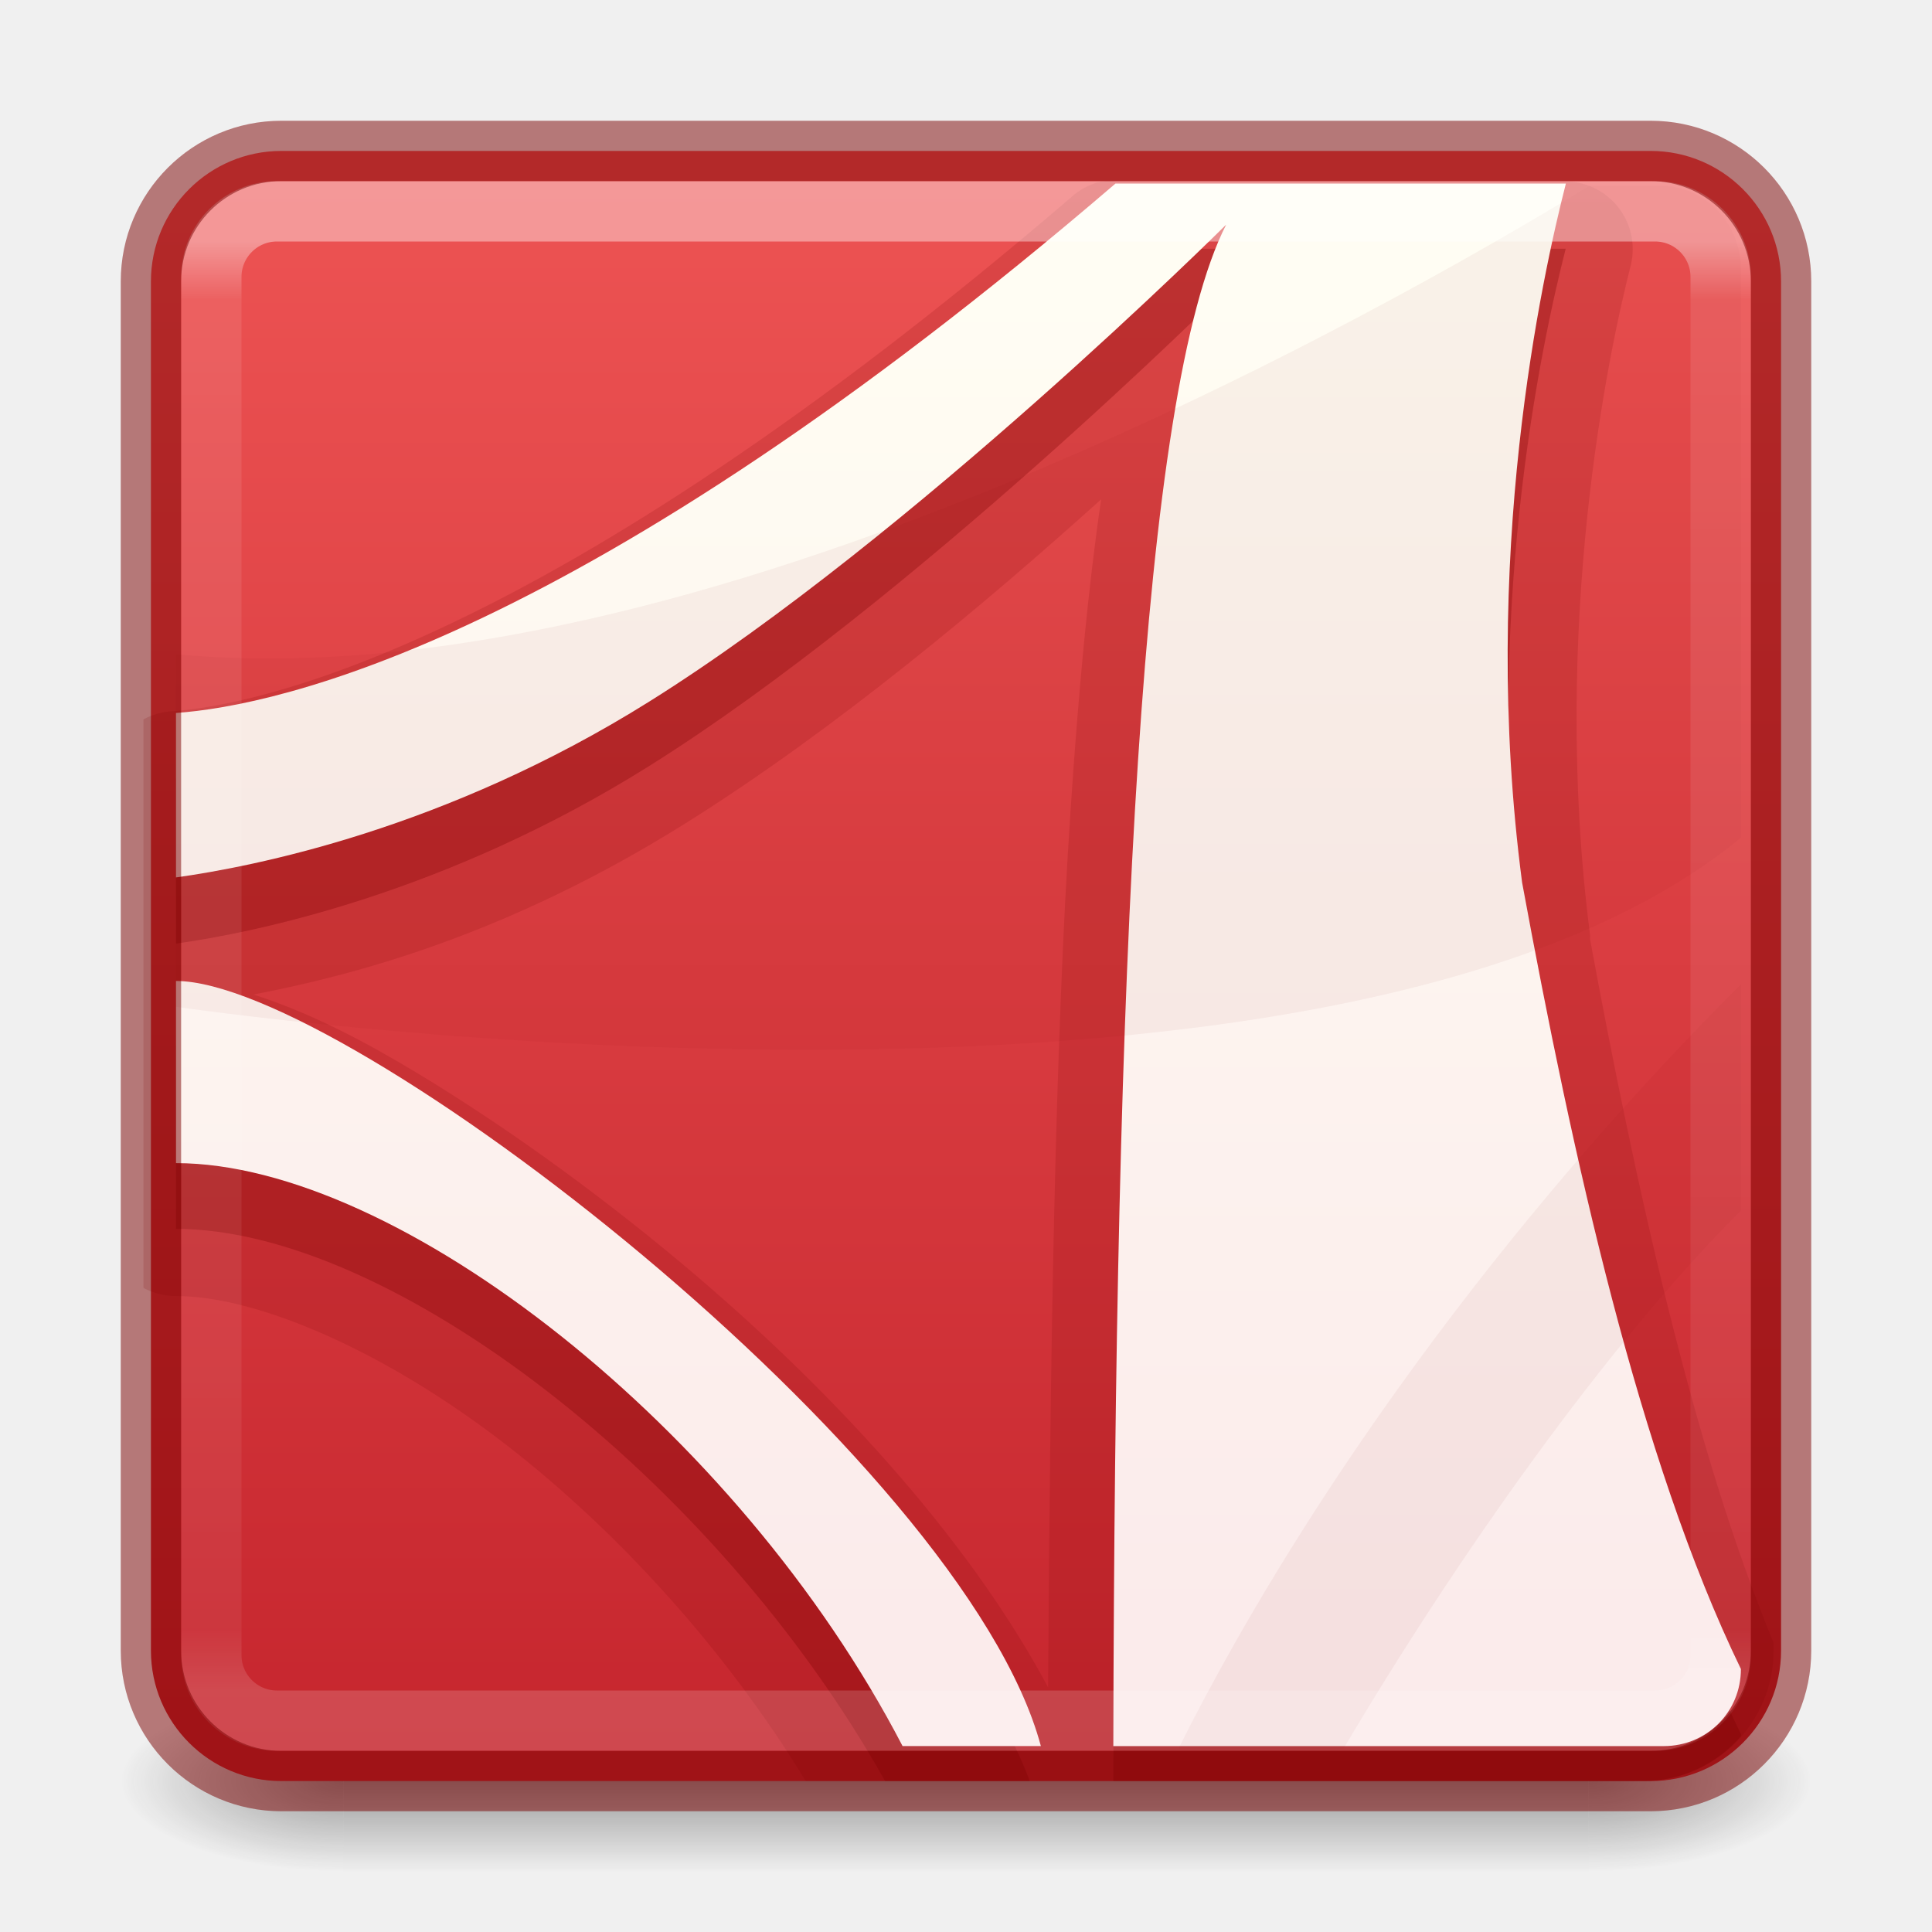
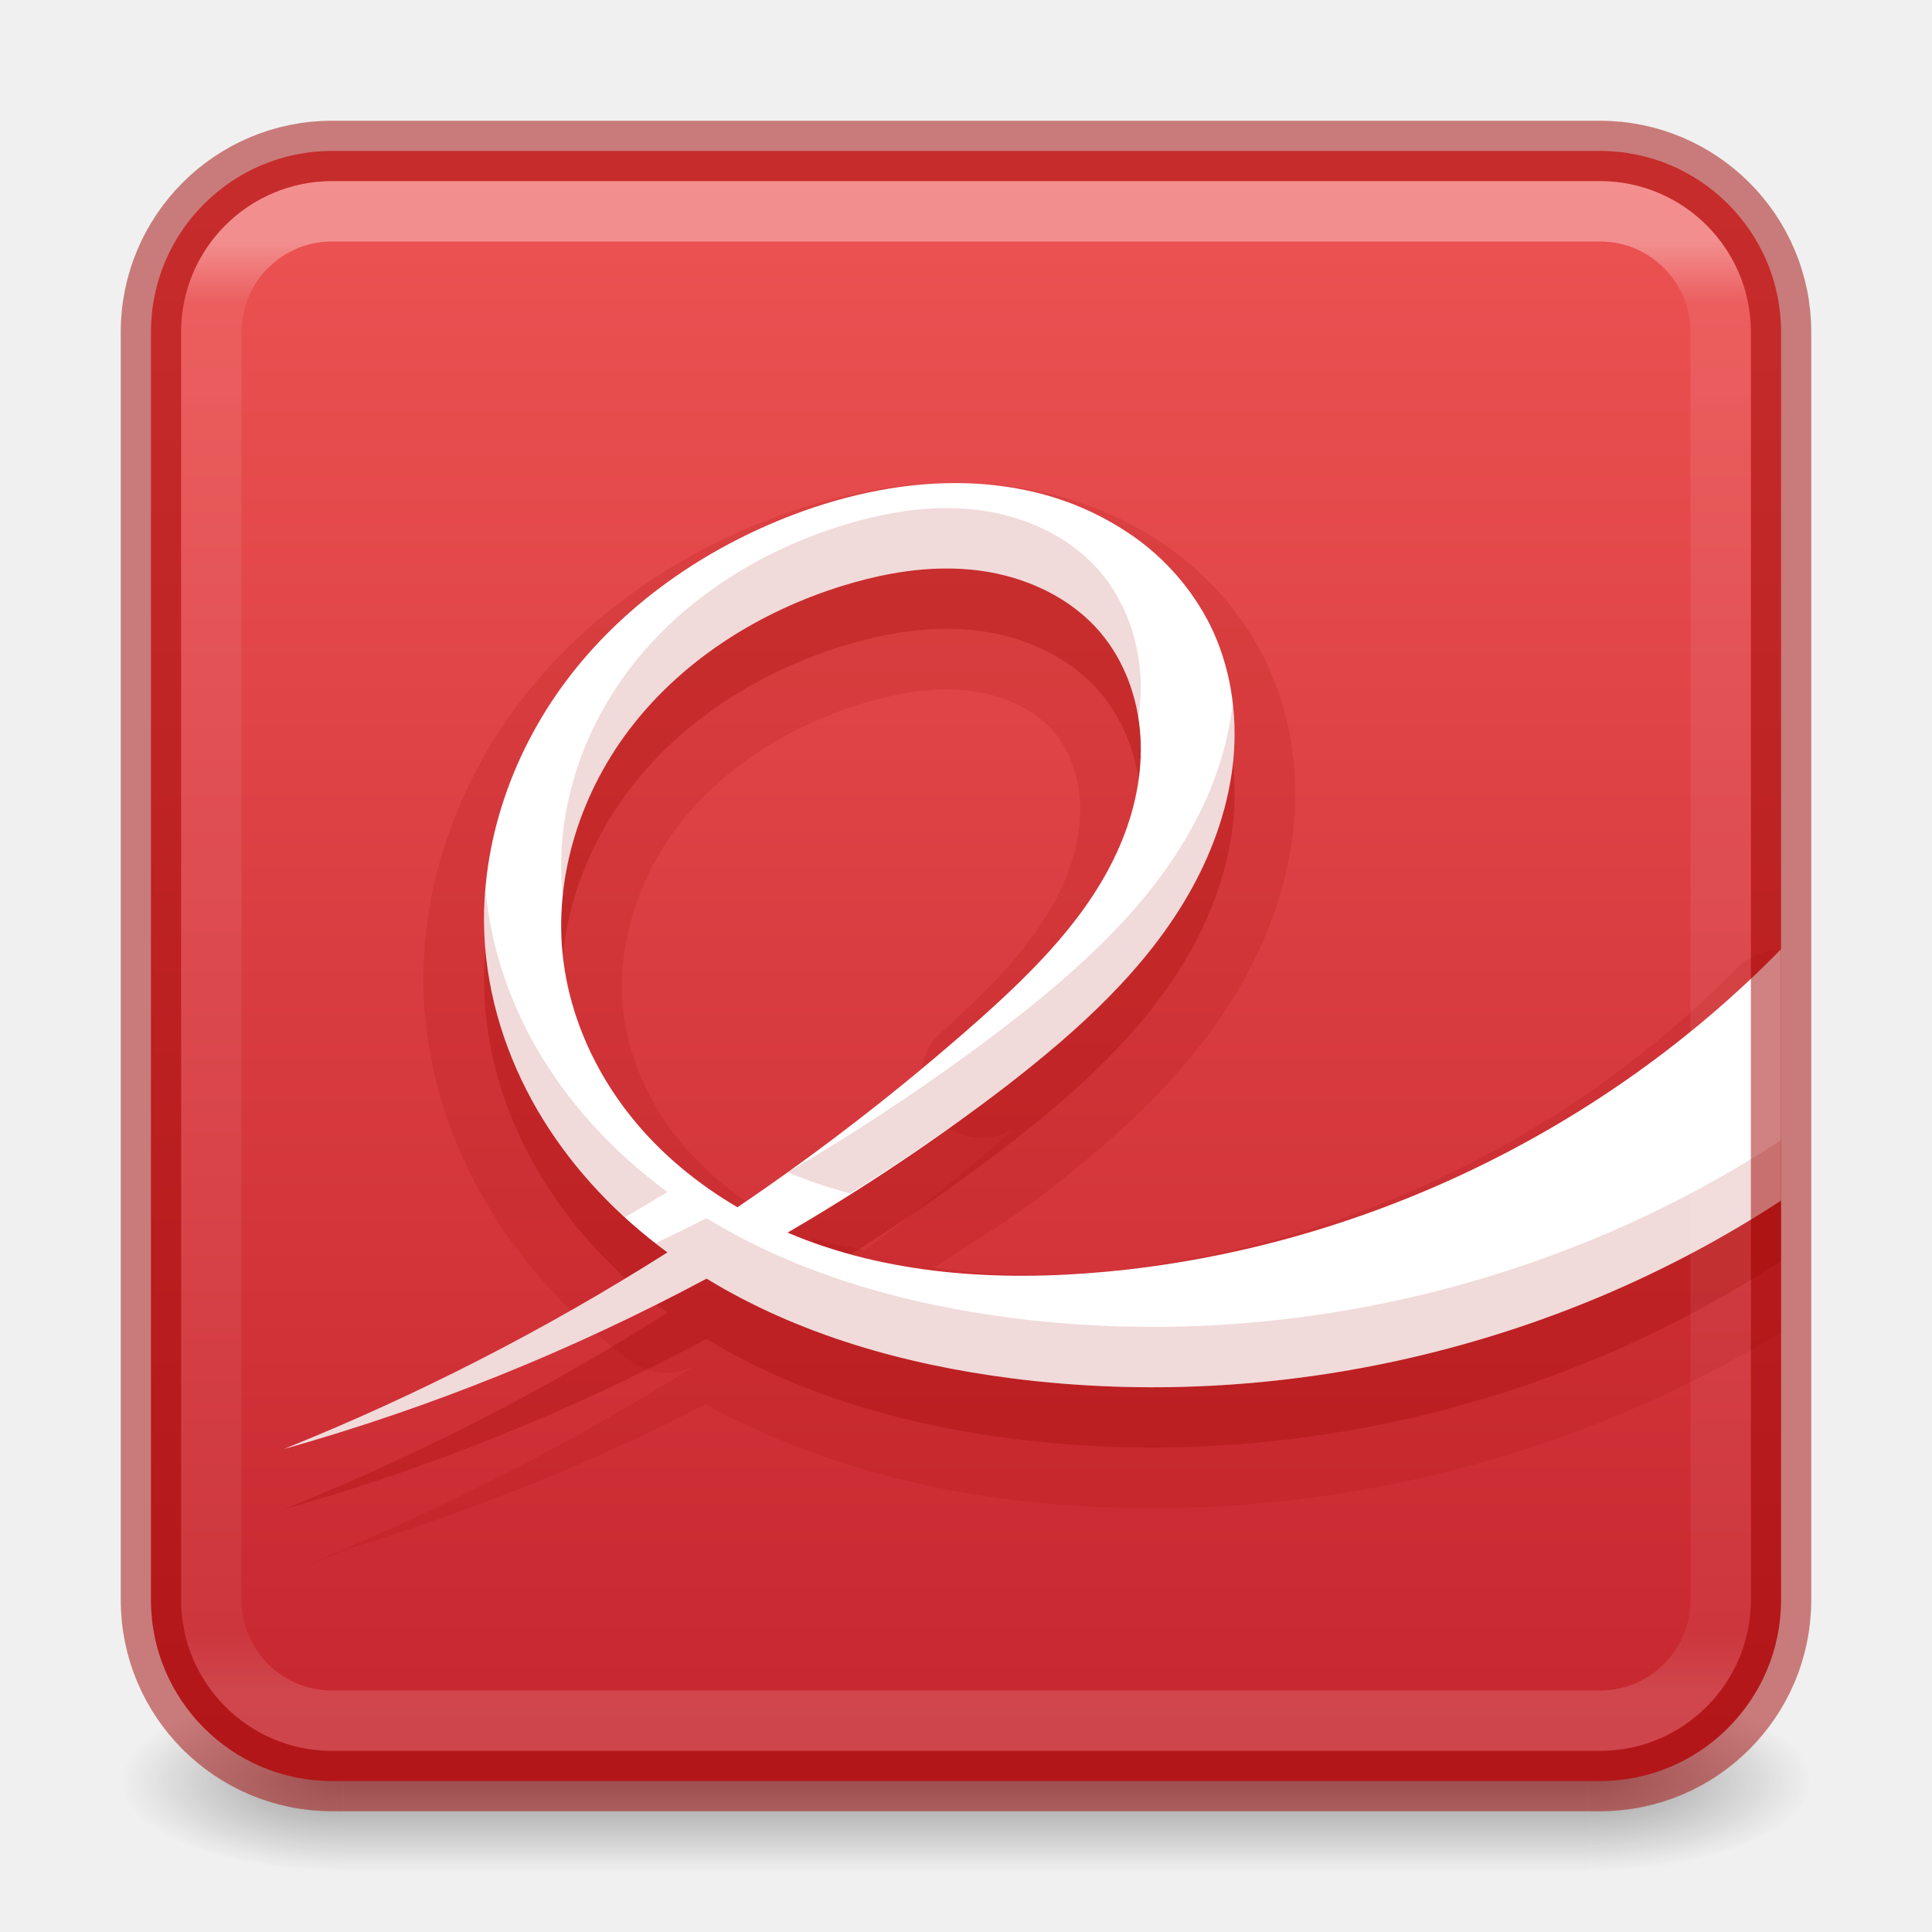
- <svg xmlns="http://www.w3.org/2000/svg" xmlns:xlink="http://www.w3.org/1999/xlink" version="1.1" width="32" height="32" id="svg6358">
-   <defs id="defs6360">
-     <linearGradient id="linearGradient858">
-       <stop style="stop-color:#ed5353;stop-opacity:1" offset="0" id="stop854" />
-       <stop style="stop-color:#c6262e;stop-opacity:1" offset="1" id="stop856" />
+ <svg xmlns="http://www.w3.org/2000/svg" xmlns:xlink="http://www.w3.org/1999/xlink" version="1.1" width="32" height="32" id="svg6860">
+   <defs id="defs6862">
+     <linearGradient x1="24" y1="6.24" x2="24" y2="41.76" id="linearGradient4161" xlink:href="#linearGradient3924-0" gradientUnits="userSpaceOnUse" gradientTransform="matrix(0.6756757,0,0,0.6756757,-0.216217,-0.2162063)" />
+     <linearGradient id="linearGradient3924-0">
+       <stop id="stop3926-6" style="stop-color:#ffffff;stop-opacity:1" offset="0" />
+       <stop id="stop3928-3" style="stop-color:#ffffff;stop-opacity:0.235" offset="0.042" />
+       <stop id="stop3930-2" style="stop-color:#ffffff;stop-opacity:0.157" offset="0.958" />
+       <stop id="stop3932-62" style="stop-color:#ffffff;stop-opacity:0.392" offset="1" />
    </linearGradient>
-     <linearGradient x1="24" y1="6.24" x2="24" y2="41.76" id="linearGradient4140" xlink:href="#linearGradient3924-33" gradientUnits="userSpaceOnUse" gradientTransform="matrix(0.6756757,0,0,0.6756757,-0.2162176,-0.2162061)" />
-     <linearGradient id="linearGradient3924-33">
-       <stop id="stop3926-0" style="stop-color:#ffffff;stop-opacity:1" offset="0" />
-       <stop id="stop3928-5" style="stop-color:#ffffff;stop-opacity:0.235" offset="0.04" />
-       <stop id="stop3930-2" style="stop-color:#ffffff;stop-opacity:0.157" offset="0.958" />
-       <stop id="stop3932-5" style="stop-color:#ffffff;stop-opacity:0.392" offset="1" />
+     <radialGradient cx="4.993" cy="43.5" r="2.5" fx="4.993" fy="43.5" id="radialGradient2976" xlink:href="#linearGradient3688-166-749-6" gradientUnits="userSpaceOnUse" gradientTransform="matrix(2.003784,0,0,1.4,27.98813,-17.4)" />
+     <linearGradient id="linearGradient3688-166-749-6">
+       <stop id="stop2883-8" style="stop-color:#181818;stop-opacity:1" offset="0" />
+       <stop id="stop2885-3" style="stop-color:#181818;stop-opacity:0" offset="1" />
    </linearGradient>
-     <linearGradient x1="167.983" y1="8.508" x2="167.983" y2="54.78" id="linearGradient4974-4" xlink:href="#linearGradient5803-2-7" gradientUnits="userSpaceOnUse" gradientTransform="matrix(0.48,0,0,0.48,-27.32502,0.6400032)" />
-     <linearGradient id="linearGradient5803-2-7">
-       <stop id="stop5805-3-6" style="stop-color:#fffdf3;stop-opacity:1" offset="0" />
-       <stop id="stop5807-0-0" style="stop-color:#fbebeb;stop-opacity:1" offset="1" />
+     <radialGradient cx="4.993" cy="43.5" r="2.5" fx="4.993" fy="43.5" id="radialGradient2978" xlink:href="#linearGradient3688-464-309-7" gradientUnits="userSpaceOnUse" gradientTransform="matrix(2.003784,0,0,1.4,-20.01187,-104.4)" />
+     <linearGradient id="linearGradient3688-464-309-7">
+       <stop id="stop2889-0" style="stop-color:#181818;stop-opacity:1" offset="0" />
+       <stop id="stop2891-66" style="stop-color:#181818;stop-opacity:0" offset="1" />
    </linearGradient>
-     <radialGradient cx="4.993" cy="43.5" r="2.5" fx="4.993" fy="43.5" id="radialGradient2976" xlink:href="#linearGradient3688-166-749-0" gradientUnits="userSpaceOnUse" gradientTransform="matrix(2.003784,0,0,1.4,27.98813,-17.4)" />
-     <linearGradient id="linearGradient3688-166-749-0">
-       <stop id="stop2883-7" style="stop-color:#181818;stop-opacity:1" offset="0" />
-       <stop id="stop2885-0" style="stop-color:#181818;stop-opacity:0" offset="1" />
+     <linearGradient x1="25.058" y1="47.028" x2="25.058" y2="39.999" id="linearGradient2980" xlink:href="#linearGradient3702-501-757-3" gradientUnits="userSpaceOnUse" />
+     <linearGradient id="linearGradient3702-501-757-3">
+       <stop id="stop2895-3" style="stop-color:#181818;stop-opacity:0" offset="0" />
+       <stop id="stop2897-28" style="stop-color:#181818;stop-opacity:1" offset="0.5" />
+       <stop id="stop2899-8" style="stop-color:#181818;stop-opacity:0" offset="1" />
    </linearGradient>
-     <radialGradient cx="4.993" cy="43.5" r="2.5" fx="4.993" fy="43.5" id="radialGradient2978" xlink:href="#linearGradient3688-464-309-9" gradientUnits="userSpaceOnUse" gradientTransform="matrix(2.003784,0,0,1.4,-20.01187,-104.4)" />
-     <linearGradient id="linearGradient3688-464-309-9">
-       <stop id="stop2889-76" style="stop-color:#181818;stop-opacity:1" offset="0" />
-       <stop id="stop2891-4" style="stop-color:#181818;stop-opacity:0" offset="1" />
+     <linearGradient xlink:href="#linearGradient947" id="linearGradient856-2" x1="23.528" y1="6.083" x2="23.528" y2="44.233" gradientUnits="userSpaceOnUse" gradientTransform="matrix(0.6923078,0,0,0.6923079,-0.6153997,-1.307693)" />
+     <linearGradient id="linearGradient947">
+       <stop offset="0" style="stop-color:#ed5353;stop-opacity:1" id="stop943" />
+       <stop offset="1" style="stop-color:#c6262e;stop-opacity:1" id="stop945" />
    </linearGradient>
-     <linearGradient x1="25.058" y1="47.028" x2="25.058" y2="39.999" id="linearGradient2980" xlink:href="#linearGradient3702-501-757-9" gradientUnits="userSpaceOnUse" />
-     <linearGradient id="linearGradient3702-501-757-9">
-       <stop id="stop2895-9" style="stop-color:#181818;stop-opacity:0" offset="0" />
-       <stop id="stop2897-8" style="stop-color:#181818;stop-opacity:1" offset="0.5" />
-       <stop id="stop2899-9" style="stop-color:#181818;stop-opacity:0" offset="1" />
-     </linearGradient>
-     <linearGradient xlink:href="#linearGradient858" id="linearGradient860" x1="12" y1="3" x2="12" y2="28.976" gradientUnits="userSpaceOnUse" />
  </defs>
-   <g style="display:inline" id="g2036-5" transform="matrix(0.6999997,0,0,0.3333336,-0.8000002,15.33333)">
-     <g style="opacity:0.4" id="g3712-2" transform="matrix(1.052632,0,0,1.285713,-1.263158,-13.42854)">
-       <rect style="fill:url(#radialGradient2976);fill-opacity:1;stroke:none" id="rect2801-2" y="40" x="38" height="7" width="5" />
-       <rect style="fill:url(#radialGradient2978);fill-opacity:1;stroke:none" id="rect3696-8" transform="scale(-1,-1)" y="-47" x="-10" height="7" width="5" />
-       <rect style="fill:url(#linearGradient2980);fill-opacity:1;stroke:none" id="rect3700-6" y="40" x="10" height="7" width="28" />
+   <g style="display:inline" id="g2036-2" transform="matrix(0.6999997,0,0,0.3333336,-0.8000002,15.33333)">
+     <g style="opacity:0.4" id="g3712-3" transform="matrix(1.052632,0,0,1.285713,-1.263158,-13.42854)">
+       <rect style="fill:url(#radialGradient2976);fill-opacity:1;stroke:none" id="rect2801-0" y="40" x="38" height="7" width="5" />
+       <rect style="fill:url(#radialGradient2978);fill-opacity:1;stroke:none" id="rect3696-2" transform="scale(-1,-1)" y="-47" x="-10" height="7" width="5" />
+       <rect style="fill:url(#linearGradient2980);fill-opacity:1;stroke:none" id="rect3700-1" y="40" x="10" height="7" width="28" />
    </g>
  </g>
-   <rect style="color:#000000;display:inline;overflow:visible;visibility:visible;fill:url(#linearGradient860);fill-opacity:1;fill-rule:nonzero;stroke:none;stroke-width:1;marker:none;enable-background:accumulate" id="rect5505-9" y="2.5" x="2.5" ry="2.16" rx="2.16" height="27" width="27" />
-   <path style="color:#000000;display:inline;overflow:visible;visibility:visible;opacity:0.15;fill:#7a0000;fill-opacity:1;fill-rule:evenodd;stroke:none;stroke-width:1.08;marker:none;enable-background:accumulate" id="path5611" d="m 18.238,3.006 a 1.122,1.122 0 0 0 -0.506,0.27 C 9.017,10.754 4.207,11.686 2.848,11.781 a 1.122,1.122 0 0 0 -0.472,0.135 V 21.332 a 1.122,1.122 0 0 0 0.54,0.135 c 1.34,0 3.448,0.899 5.468,2.464 1.864,1.444 3.653,3.418 4.961,5.569 H 27.215 c 1.197,0 2.16,-0.963 2.16,-2.16 v -0.135 c -1.334,-3.219 -2.298,-7.641 -3.038,-11.644 -0.003,-0.025 0.003,-0.043 0,-0.068 -0.659,-5.116 0.309,-9.676 0.675,-11.104 a 1.122,1.122 0 0 0 -1.08,-1.384 h -7.459 a 1.122,1.122 0 0 0 -0.236,0 z m 0,5.265 C 18.024,9.729 17.865,11.422 17.731,13.435 17.472,17.332 17.394,22.432 17.36,27.948 16.029,25.456 13.693,22.9 11.049,20.725 9.522,19.469 7.975,18.393 6.594,17.586 5.717,17.074 4.941,16.71 4.197,16.473 c 1.65,-0.319 4.184,-0.974 7.155,-2.835 2.49,-1.56 4.965,-3.636 6.885,-5.366 z" />
-   <path style="color:#000000;display:inline;overflow:visible;visibility:visible;opacity:0.3;fill:#7a0000;fill-opacity:1;fill-rule:evenodd;stroke:none;stroke-width:1.08;marker:none;enable-background:accumulate" id="path6711-76-3" d="M 18.474,4.12 C 9.639,11.701 4.594,12.777 2.915,12.895 v 2.734 C 4.182,15.452 7.353,14.817 10.745,12.693 15.095,9.968 20.296,4.795 20.296,4.795 18.89,7.553 18.478,17.012 18.44,29.5 h 8.775 c 0.651,0 1.225,-0.29 1.62,-0.743 2.92e-4,-0.011 0,-0.022 0,-0.034 C 27.145,25.238 26.053,20.197 25.224,15.696 24.516,10.326 25.545,5.633 25.933,4.12 H 18.474 Z M 2.915,17.316 v 3.038 c 3.549,0 8.928,4.121 11.745,9.146 h 2.396 C 15.259,24.694 5.62,17.316 2.915,17.316 Z" />
-   <path style="color:#000000;display:inline;overflow:visible;visibility:visible;opacity:1;fill:url(#linearGradient4974-4);fill-opacity:1;fill-rule:nonzero;stroke:none;stroke-width:1.08;marker:none;enable-background:accumulate" id="path6711-76" d="M 18.476,3.04 C 9.641,10.621 4.594,11.691 2.915,11.809 v 2.724 C 4.182,14.356 7.367,13.742 10.759,11.617 15.109,8.893 20.309,3.721 20.309,3.721 18.883,6.518 18.467,16.165 18.44,28.921 h 9.116 c 0.714,0 1.279,-0.564 1.279,-1.277 C 27.145,24.158 26.04,19.119 25.211,14.618 24.504,9.248 25.549,4.553 25.936,3.04 Z M 2.915,16.248 v 3.017 c 3.668,0 9.306,4.401 12.034,9.655 h 2.291 C 15.959,24.145 5.713,16.248 2.915,16.248 Z" />
-   <path style="opacity:0.05;fill:#7a0000;fill-opacity:1;fill-rule:evenodd;stroke:none;stroke-width:1.08" id="path6713-9" d="M 26.337,3.074 C 22.865,5.189 11.499,11.653 2.915,10.836 V 16.675 c 0,0 19.087,2.836 25.92,-2.801 V 4.458 c 0,-0.755 -0.594,-1.384 -1.35,-1.384 z M 28.835,16.304 C 25.4,19.725 21.869,24.28 19.52,28.96 h 2.734 c 1.902,-3.213 4.397,-6.734 6.581,-8.91 z" />
-   <rect style="opacity:0.4;fill:none;stroke:url(#linearGradient4140);stroke-width:1;stroke-linecap:round;stroke-linejoin:round;stroke-miterlimit:4;stroke-dasharray:none;stroke-dashoffset:0;stroke-opacity:1" id="rect6741-7-7" y="3.5" x="3.5" ry="1.087" rx="1.087" height="25" width="25" />
-   <rect style="color:#000000;display:inline;overflow:visible;visibility:visible;opacity:0.5;fill:none;stroke:#7a0000;stroke-width:1;stroke-linecap:round;stroke-linejoin:round;stroke-miterlimit:4;stroke-dasharray:none;stroke-dashoffset:0;stroke-opacity:1;marker:none;enable-background:accumulate" id="rect5505-9-7" y="2.5" x="2.5" ry="2.16" rx="2.16" height="27" width="27" />
+   <rect style="color:#000000;display:inline;overflow:visible;visibility:visible;opacity:1;fill:url(#linearGradient856-2);fill-opacity:1;fill-rule:nonzero;stroke:none;stroke-width:1;stroke-opacity:0.5;marker:none;enable-background:accumulate" id="rect5505-21-1" y="2.5" x="2.5" ry="3" rx="3" height="27" width="27" />
+   <path id="rect5505-21-1-2-9-1" style="color:#000000;font-variation-settings:normal;display:inline;overflow:visible;visibility:visible;opacity:0.15;vector-effect:none;fill:#a10705;fill-opacity:1;fill-rule:nonzero;stroke:none;stroke-width:0.843;stroke-linecap:butt;stroke-linejoin:miter;stroke-miterlimit:4;stroke-dasharray:none;stroke-dashoffset:0;stroke-opacity:1;-inkscape-stroke:none;marker:none;enable-background:accumulate;stop-color:#000000;stop-opacity:1" d="M 15.621 8 C 14.634 8.027 13.673 8.25 12.785 8.586 C 11.161 9.203 9.658 10.234 8.582 11.664 C 7.5 13.102 6.89 14.914 7.033 16.756 A 1.004 1.004 0 0 0 7.035 16.756 C 7.129 17.947 7.531 19.085 8.145 20.076 C 8.751 21.056 9.553 21.887 10.459 22.553 A 1.004 1.004 0 0 0 11.5 22.627 C 11.368 22.71 11.326 22.736 11.195 22.818 C 11.034 22.916 10.981 22.948 10.82 23.047 C 10.658 23.143 10.605 23.174 10.441 23.271 C 10.253 23.38 10.189 23.418 10 23.527 C 9.835 23.62 9.782 23.651 9.617 23.744 C 9.432 23.846 9.37 23.879 9.186 23.98 C 9.029 24.064 8.979 24.092 8.822 24.176 C 8.648 24.266 8.591 24.296 8.416 24.387 C 8.256 24.467 8.204 24.493 8.043 24.574 C 7.82 24.683 7.742 24.723 7.52 24.832 C 7.388 24.895 7.346 24.914 7.215 24.977 C 7.023 25.065 6.959 25.096 6.766 25.186 C 6.585 25.267 6.525 25.293 6.344 25.375 C 5.29 25.833 4.565 26.155 5.463 25.775 C 5.237 25.879 5.498 25.763 5.691 25.68 C 5.709 25.674 5.727 25.669 5.744 25.664 C 5.673 25.698 5.777 25.651 5.768 25.656 C 7.805 25.029 9.79 24.239 11.684 23.262 C 13.239 24.106 14.941 24.609 16.635 24.826 C 21.08 25.395 25.677 24.393 29.5 22.068 L 29.5 15.742 A 1.004 1.004 0 0 0 28.781 16.02 C 26.004 18.862 22.178 20.697 18.223 21.064 C 17.289 21.151 16.365 21.12 15.471 20.998 C 16.065 20.598 16.685 20.239 17.254 19.805 A 1.004 1.004 0 0 0 17.258 19.801 C 18.497 18.843 19.778 17.725 20.621 16.195 C 21.045 15.427 21.346 14.566 21.43 13.648 A 1.004 1.004 0 0 0 21.43 13.646 C 21.513 12.724 21.37 11.764 20.938 10.896 A 1.004 1.004 0 0 0 20.934 10.889 C 20.564 10.16 20.011 9.526 19.342 9.059 A 1.004 1.004 0 0 0 19.342 9.057 C 18.696 8.607 17.957 8.292 17.186 8.135 C 17.186 8.135 17.184 8.135 17.184 8.135 C 16.804 8.056 16.423 8.012 16.045 8 C 15.903 7.995 15.762 7.996 15.621 8 z M 15.648 11.42 C 15.798 11.419 15.941 11.427 16.084 11.445 C 16.64 11.517 17.161 11.77 17.461 12.125 C 17.704 12.412 17.86 12.829 17.887 13.258 C 17.914 13.693 17.817 14.17 17.621 14.621 C 17.227 15.532 16.438 16.347 15.533 17.152 A 1.004 1.004 0 0 0 16.816 18.68 C 16.721 18.763 16.694 18.788 16.6 18.871 C 16.464 18.989 16.421 19.025 16.287 19.141 C 16.249 19.173 16.237 19.181 16.199 19.213 C 16.067 19.323 16.026 19.359 15.893 19.471 C 15.756 19.583 15.713 19.617 15.578 19.729 C 15.438 19.842 15.394 19.878 15.258 19.988 C 15.218 20.02 15.206 20.029 15.166 20.061 C 14.983 20.204 14.92 20.252 14.74 20.393 C 14.706 20.419 14.696 20.425 14.662 20.451 C 14.515 20.563 14.468 20.599 14.32 20.711 C 14.029 20.632 13.712 20.609 13.439 20.492 L 13.492 21.318 C 13.319 21.438 13.257 21.48 13.076 21.605 C 12.993 21.662 12.969 21.679 12.885 21.736 A 1.004 1.004 0 0 0 12.723 20.129 C 12.148 19.793 11.64 19.37 11.242 18.875 C 10.75 18.263 10.418 17.525 10.326 16.781 C 10.192 15.701 10.569 14.515 11.281 13.615 C 12.001 12.706 13.067 12.033 14.232 11.668 C 14.717 11.517 15.2 11.424 15.648 11.42 z " />
+   <path id="rect5505-21-1-2-9" style="color:#000000;display:inline;overflow:visible;visibility:visible;fill:#a10705;fill-opacity:1;fill-rule:nonzero;stroke:none;stroke-width:0.843;stroke-opacity:1;marker:none;enable-background:accumulate;font-variation-settings:normal;opacity:0.3;vector-effect:none;stroke-linecap:butt;stroke-linejoin:miter;stroke-miterlimit:4;stroke-dasharray:none;stroke-dashoffset:0;-inkscape-stroke:none;stop-color:#000000;stop-opacity:1" d="m 16.014,9.003 c -0.974,-0.031 -1.957,0.175 -2.873,0.521 -1.468,0.558 -2.812,1.487 -3.756,2.742 -0.945,1.256 -1.471,2.843 -1.35,4.41 0.08,1.015 0.427,2.003 0.963,2.869 0.531,0.858 1.244,1.599 2.057,2.197 a 39.019,39.019 0 0 1 -6.352,3.256 34.956,34.956 0 0 0 7,-2.822 c 1.518,0.928 3.287,1.425 5.059,1.652 4.415,0.565 9.015,-0.508 12.738,-2.945 v -4.164 c -2.947,3.016 -6.983,4.954 -11.184,5.344 -1.78,0.165 -3.632,0.05 -5.271,-0.648 a 34.956,34.956 0 0 0 3.6,-2.41 c 1.201,-0.928 2.365,-1.966 3.098,-3.295 0.367,-0.665 0.618,-1.398 0.688,-2.154 0.068,-0.756 -0.052,-1.534 -0.391,-2.213 A 3.99,3.99 0 0 0 18.768,9.88 4.796,4.796 0 0 0 16.98,9.116 C 16.661,9.05 16.338,9.013 16.014,9.003 Z m -0.375,1.412 c 0.192,-0.002 0.383,0.009 0.574,0.033 0.764,0.098 1.515,0.439 2.014,1.027 0.403,0.477 0.624,1.095 0.662,1.719 0.039,0.623 -0.097,1.251 -0.346,1.824 -0.496,1.146 -1.409,2.053 -2.342,2.883 a 39.019,39.019 0 0 1 -3.986,3.094 c -0.668,-0.391 -1.272,-0.889 -1.756,-1.492 -0.6,-0.746 -1.011,-1.65 -1.129,-2.6 -0.172,-1.386 0.297,-2.817 1.164,-3.912 0.867,-1.095 2.106,-1.866 3.439,-2.283 0.552,-0.172 1.129,-0.288 1.705,-0.293 z" />
+   <path id="rect5505-21-1-2" style="color:#000000;display:inline;overflow:visible;visibility:visible;fill:#ffffff;fill-opacity:1;fill-rule:nonzero;stroke:none;stroke-width:1;stroke-opacity:0.5;marker:none;enable-background:accumulate" d="M 16.014 8.004 C 15.04 7.973 14.056 8.179 13.141 8.525 C 11.672 9.083 10.329 10.013 9.385 11.268 C 8.44 12.523 7.913 14.111 8.035 15.678 C 8.115 16.693 8.462 17.681 8.998 18.547 C 9.529 19.405 10.242 20.146 11.055 20.744 A 39.019 39.019 0 0 1 4.703 24 A 34.956 34.956 0 0 0 11.703 21.178 C 13.221 22.106 14.99 22.603 16.762 22.83 C 21.177 23.395 25.777 22.322 29.5 19.885 L 29.5 15.721 C 26.553 18.737 22.517 20.674 18.316 21.064 C 16.536 21.229 14.684 21.115 13.045 20.416 A 34.956 34.956 0 0 0 16.645 18.006 C 17.845 17.078 19.01 16.04 19.742 14.711 C 20.109 14.046 20.361 13.312 20.43 12.557 C 20.498 11.801 20.377 11.023 20.039 10.344 A 3.99 3.99 0 0 0 18.768 8.881 A 4.796 4.796 0 0 0 16.98 8.117 C 16.661 8.051 16.338 8.014 16.014 8.004 z M 15.639 9.416 C 15.831 9.414 16.022 9.425 16.213 9.449 C 16.977 9.548 17.728 9.888 18.227 10.477 C 18.63 10.953 18.85 11.572 18.889 12.195 C 18.928 12.819 18.791 13.446 18.543 14.02 C 18.047 15.165 17.134 16.072 16.201 16.902 A 39.019 39.019 0 0 1 12.215 19.996 C 11.547 19.605 10.943 19.107 10.459 18.504 C 9.859 17.758 9.448 16.854 9.33 15.904 C 9.158 14.518 9.627 13.087 10.494 11.992 C 11.361 10.897 12.6 10.126 13.934 9.709 C 14.485 9.537 15.062 9.421 15.639 9.416 z " />
+   <path id="rect5505-21-1-2-93" style="color:#000000;display:inline;overflow:visible;visibility:visible;fill:#a10705;fill-opacity:1;fill-rule:nonzero;stroke:none;stroke-width:0.843;stroke-opacity:1;marker:none;enable-background:accumulate;font-variation-settings:normal;opacity:0.15;vector-effect:none;stroke-linecap:butt;stroke-linejoin:miter;stroke-miterlimit:4;stroke-dasharray:none;stroke-dashoffset:0;-inkscape-stroke:none;stop-color:#000000;stop-opacity:1" d="M 15.639 8.416 C 15.062 8.421 14.485 8.537 13.934 8.709 C 12.6 9.126 11.361 9.897 10.494 10.992 C 9.642 12.068 9.175 13.469 9.322 14.832 C 9.428 13.805 9.851 12.805 10.494 11.992 C 11.361 10.897 12.6 10.126 13.934 9.709 C 14.485 9.537 15.062 9.421 15.639 9.416 C 15.831 9.414 16.022 9.425 16.213 9.449 C 16.977 9.548 17.728 9.888 18.227 10.477 C 18.566 10.878 18.775 11.38 18.855 11.9 C 18.888 11.666 18.904 11.431 18.889 11.195 C 18.85 10.572 18.63 9.953 18.227 9.477 C 17.728 8.888 16.977 8.548 16.213 8.449 C 16.022 8.425 15.831 8.414 15.639 8.416 z M 20.418 11.648 C 20.337 12.372 20.094 13.073 19.742 13.711 C 19.01 15.04 17.845 16.078 16.645 17.006 A 34.956 34.956 0 0 1 13.045 19.416 C 13.382 19.559 13.73 19.671 14.082 19.768 A 34.956 34.956 0 0 0 16.645 18.006 C 17.845 17.078 19.01 16.04 19.742 14.711 C 20.109 14.046 20.361 13.312 20.43 12.557 C 20.457 12.255 20.453 11.95 20.418 11.648 z M 8.045 14.756 C 8.021 15.062 8.011 15.37 8.035 15.678 C 8.115 16.693 8.462 17.681 8.998 18.547 C 9.368 19.146 9.83 19.686 10.35 20.162 A 39.019 39.019 0 0 0 11.055 19.744 C 10.242 19.146 9.529 18.405 8.998 17.547 C 8.476 16.703 8.136 15.743 8.045 14.756 z M 29.5 18.885 C 25.777 21.322 21.177 22.395 16.762 21.83 C 14.99 21.603 13.221 21.106 11.703 20.178 A 34.956 34.956 0 0 1 10.855 20.592 C 10.921 20.643 10.987 20.695 11.055 20.744 A 39.019 39.019 0 0 1 4.703 24 A 34.956 34.956 0 0 0 11.703 21.178 C 13.221 22.106 14.99 22.603 16.762 22.83 C 21.177 23.395 25.777 22.322 29.5 19.885 L 29.5 18.885 z " />
+   <rect style="color:#000000;display:inline;overflow:visible;visibility:visible;fill:none;fill-opacity:1;fill-rule:nonzero;stroke:#a10705;stroke-width:1;stroke-opacity:0.5;marker:none;enable-background:accumulate;font-variation-settings:normal;opacity:1;vector-effect:none;stroke-linecap:butt;stroke-linejoin:miter;stroke-miterlimit:4;stroke-dasharray:none;stroke-dashoffset:0;-inkscape-stroke:none;stop-color:#000000;stop-opacity:1" id="rect5505-21-1-7" y="2.5" x="2.5" ry="3" rx="3" height="27" width="27" />
+   <rect style="opacity:0.35;fill:none;stroke:url(#linearGradient4161);stroke-width:1;stroke-linecap:round;stroke-linejoin:round;stroke-miterlimit:4;stroke-dasharray:none;stroke-dashoffset:0;stroke-opacity:1" id="rect6741-7-4" y="3.5" x="3.5" ry="2" rx="2" height="25" width="25" />
</svg>
